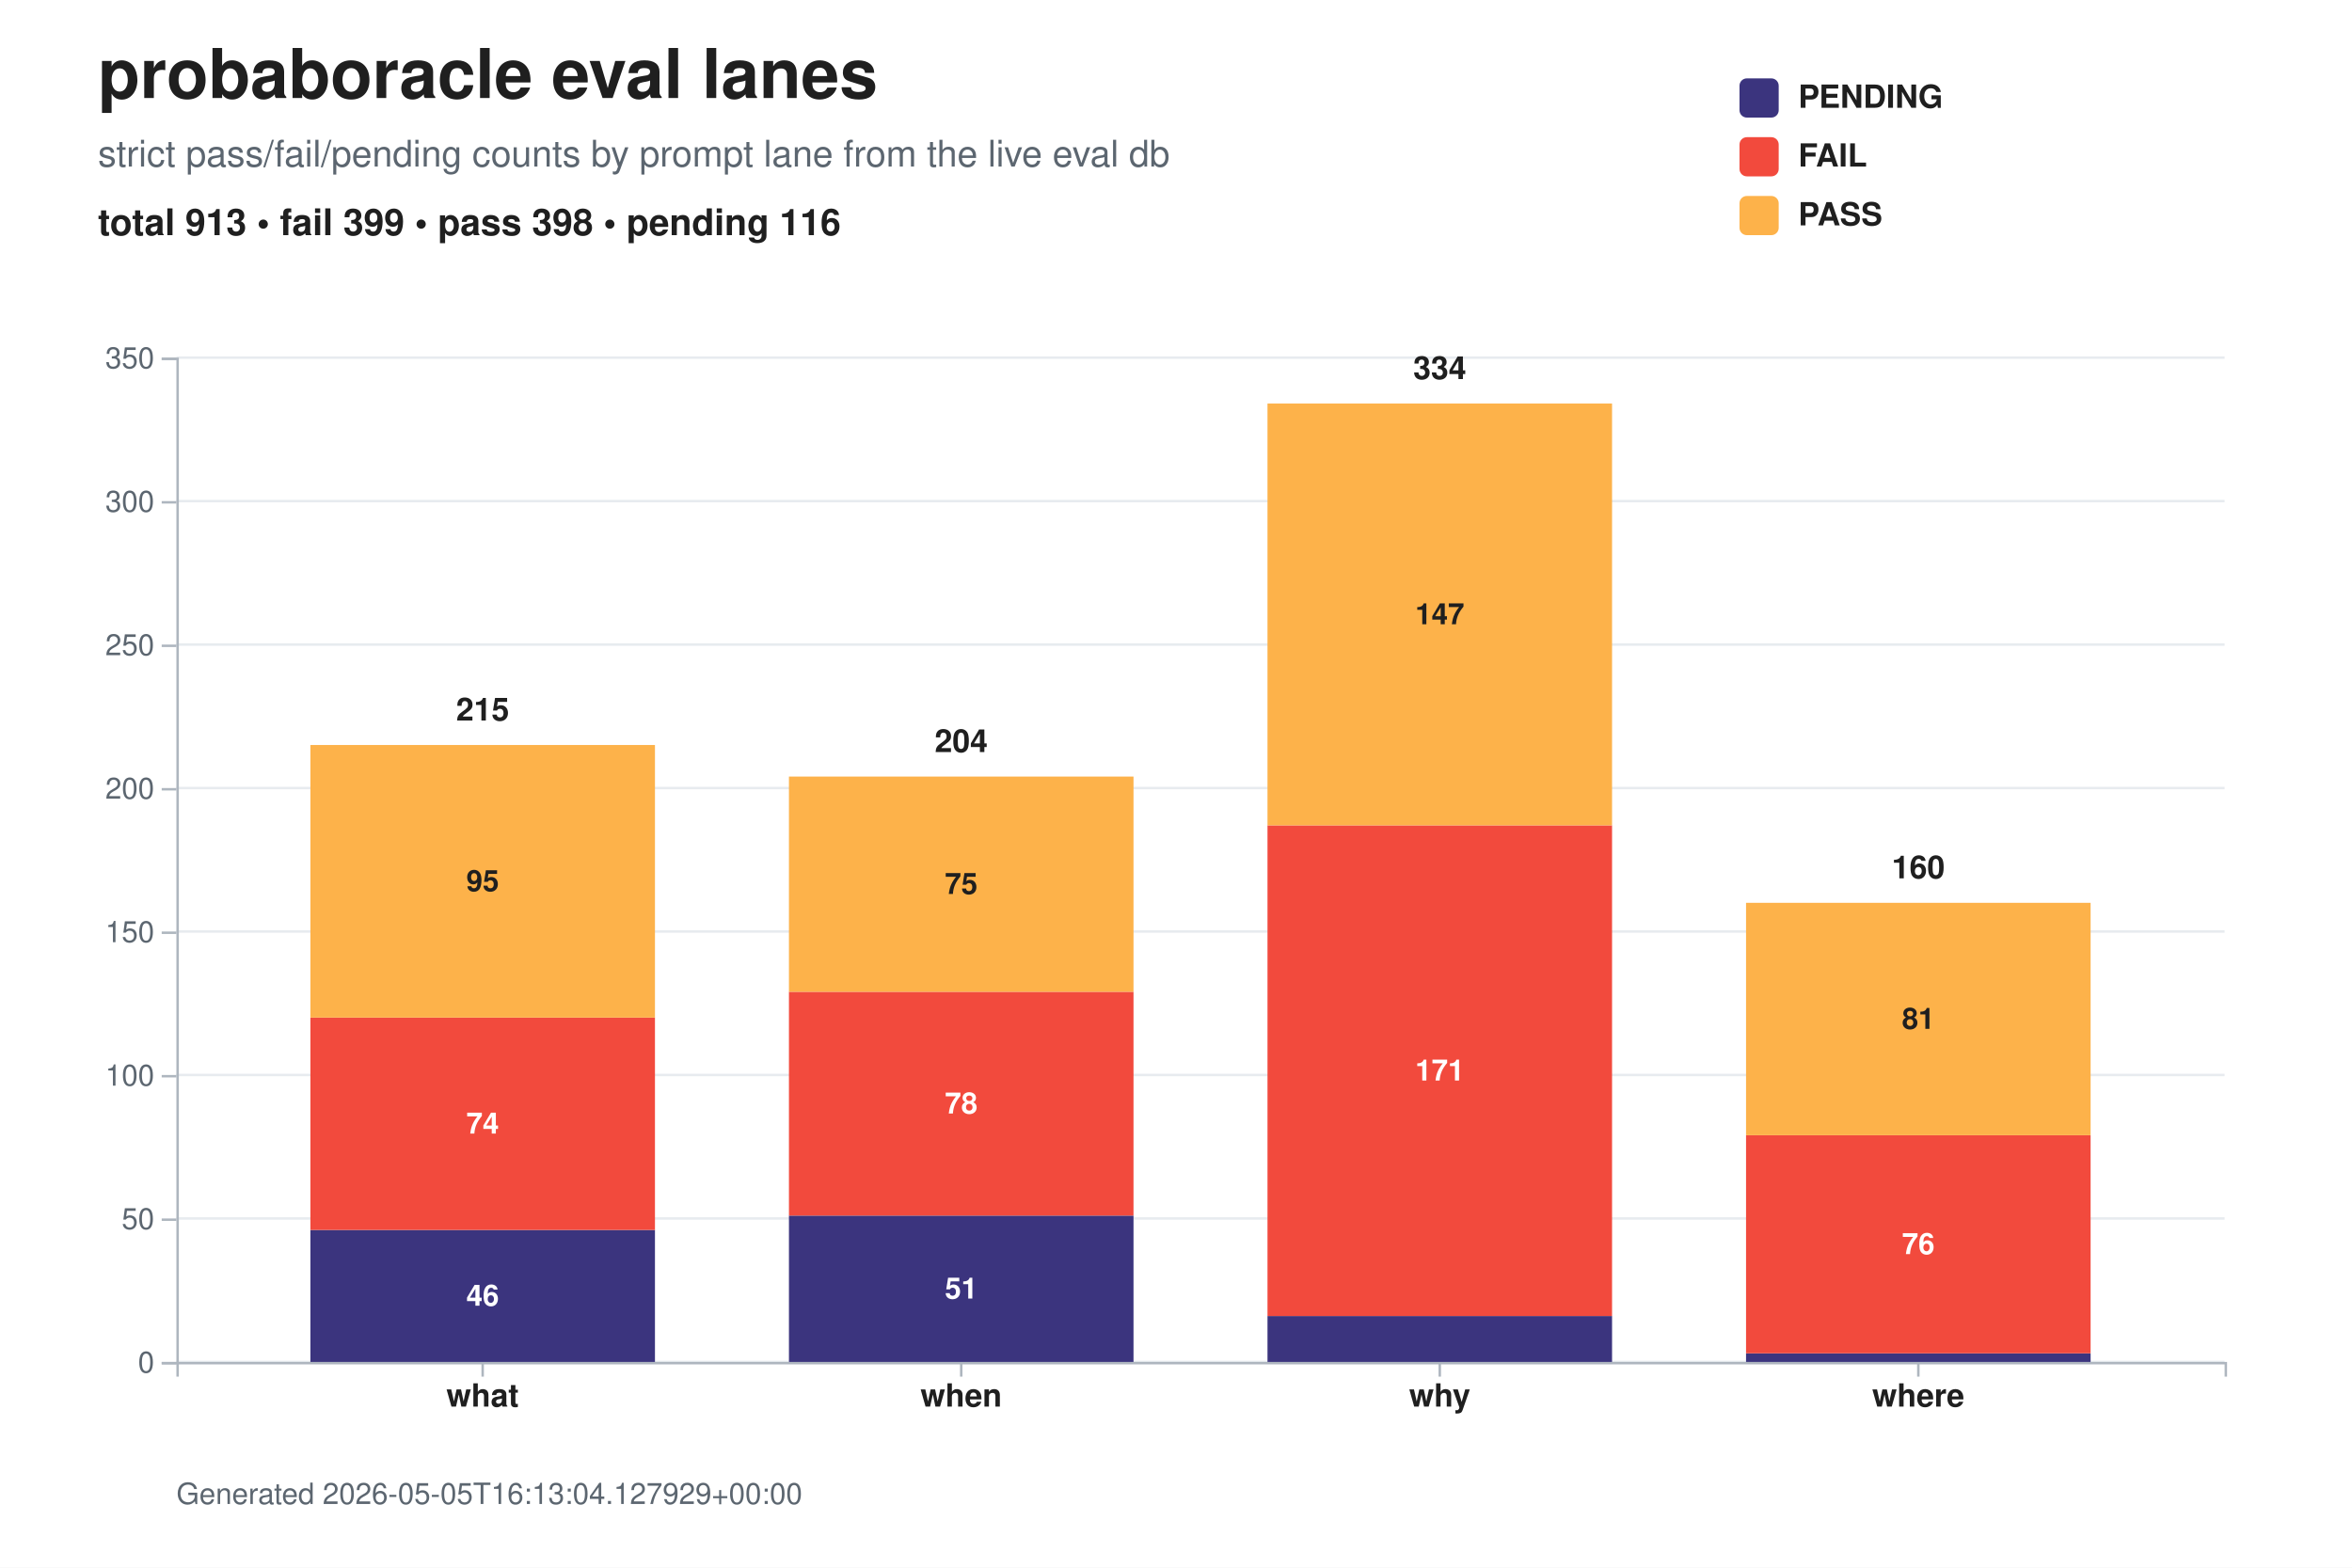
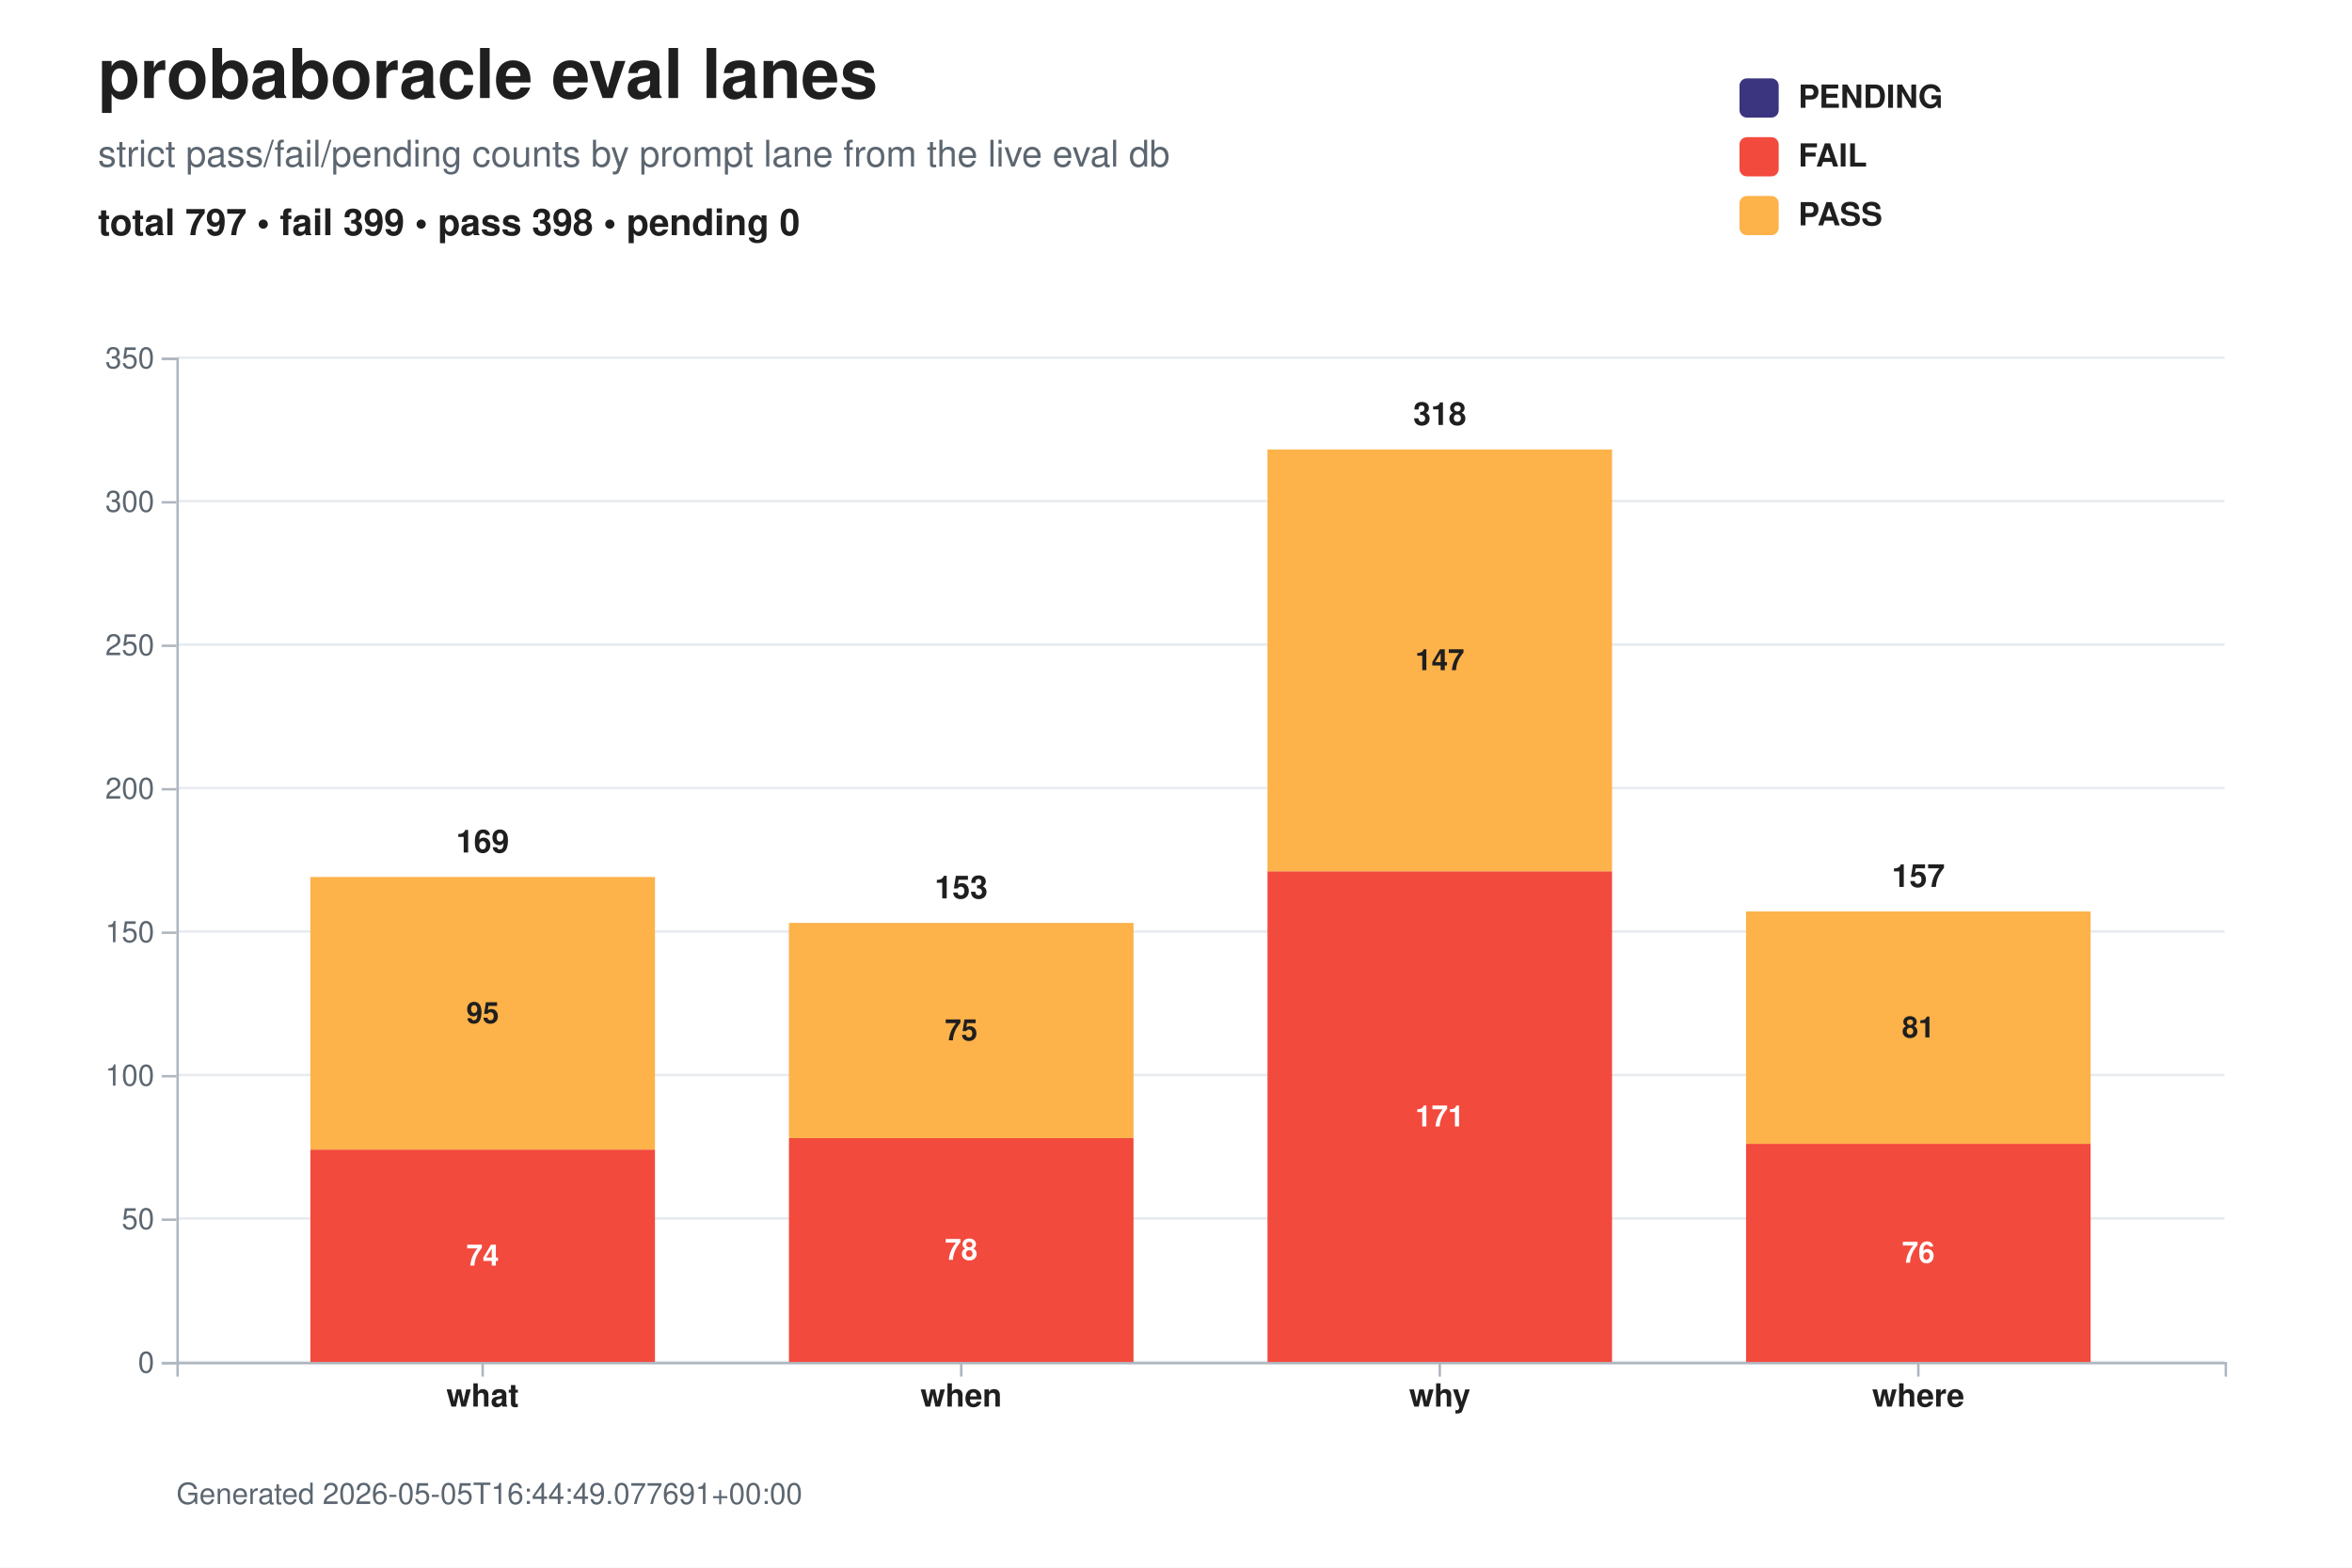
<svg xmlns="http://www.w3.org/2000/svg" width="960" height="640" viewBox="0 0 960 640" role="img" aria-label="Probaboracle pass fail pending stacked bar chart">
  <rect width="960" height="640" fill="#FFFFFF" />
  <text x="40" y="40" fill="#1F1F1F" font-family="Helvetica, Arial, sans-serif" font-size="28" font-weight="700">probaboracle eval lanes</text>
  <text x="40" y="68" fill="#5C6670" font-family="Helvetica, Arial, sans-serif" font-size="15">strict pass/fail/pending counts by prompt lane from the live eval db</text>
-   <text x="40" y="96" fill="#1F1F1F" font-family="Helvetica, Arial, sans-serif" font-size="15" font-weight="600">total 913 • fail 399 • pass 398 • pending 116</text>
+   <text x="40" y="96" fill="#1F1F1F" font-family="Helvetica, Arial, sans-serif" font-size="15" font-weight="600">total 797 • fail 399 • pass 398 • pending 0</text>
  <g transform="translate(710, 32)">
    <g transform="translate(0, 0)">
      <rect width="16" height="16" rx="3" fill="#3B347E" />
      <text x="24" y="12" fill="#1F1F1F" font-family="Helvetica, Arial, sans-serif" font-size="13" font-weight="600">PENDING</text>
    </g>
    <g transform="translate(0, 24)">
      <rect width="16" height="16" rx="3" fill="#F24A3D" />
      <text x="24" y="12" fill="#1F1F1F" font-family="Helvetica, Arial, sans-serif" font-size="13" font-weight="600">FAIL</text>
    </g>
    <g transform="translate(0, 48)">
      <rect width="16" height="16" rx="3" fill="#FDB24A" />
      <text x="24" y="12" fill="#1F1F1F" font-family="Helvetica, Arial, sans-serif" font-size="13" font-weight="600">PASS</text>
    </g>
  </g>
  <g transform="translate(72, 146)">
    <g>
      <line x1="0" x2="836" y1="410" y2="410" stroke="#E7EBEF" stroke-width="1" />
      <line x1="0" x2="836" y1="351.429" y2="351.429" stroke="#E7EBEF" stroke-width="1" />
      <line x1="0" x2="836" y1="292.857" y2="292.857" stroke="#E7EBEF" stroke-width="1" />
      <line x1="0" x2="836" y1="234.286" y2="234.286" stroke="#E7EBEF" stroke-width="1" />
      <line x1="0" x2="836" y1="175.714" y2="175.714" stroke="#E7EBEF" stroke-width="1" />
      <line x1="0" x2="836" y1="117.143" y2="117.143" stroke="#E7EBEF" stroke-width="1" />
      <line x1="0" x2="836" y1="58.571" y2="58.571" stroke="#E7EBEF" stroke-width="1" />
      <line x1="0" x2="836" y1="0" y2="0" stroke="#E7EBEF" stroke-width="1" />
    </g>
    <g transform="translate(0, 410)" fill="none" font-size="10" font-family="sans-serif" text-anchor="middle">
      <path class="domain" stroke="#AEB6BF" d="M0.5,6V0.5H836.5V6" />
      <g class="tick" opacity="1" transform="translate(125.0093,0)">
        <line stroke="#AEB6BF" y2="6" />
        <text fill="#1F1F1F" y="9" dy="0.71em" font-family="Helvetica, Arial, sans-serif" font-size="13" font-weight="600">what</text>
      </g>
      <g class="tick" opacity="1" transform="translate(320.3364,0)">
        <line stroke="#AEB6BF" y2="6" />
        <text fill="#1F1F1F" y="9" dy="0.71em" font-family="Helvetica, Arial, sans-serif" font-size="13" font-weight="600">when</text>
      </g>
      <g class="tick" opacity="1" transform="translate(515.6636,0)">
        <line stroke="#AEB6BF" y2="6" />
        <text fill="#1F1F1F" y="9" dy="0.71em" font-family="Helvetica, Arial, sans-serif" font-size="13" font-weight="600">why</text>
      </g>
      <g class="tick" opacity="1" transform="translate(710.9907,0)">
        <line stroke="#AEB6BF" y2="6" />
        <text fill="#1F1F1F" y="9" dy="0.71em" font-family="Helvetica, Arial, sans-serif" font-size="13" font-weight="600">where</text>
      </g>
    </g>
    <g fill="none" font-size="10" font-family="sans-serif" text-anchor="end">
      <path class="domain" stroke="#AEB6BF" d="M-6,410.5H0.5V0.5H-6" />
      <g class="tick" opacity="1" transform="translate(0,410.5)">
        <line stroke="#AEB6BF" x2="-6" />
        <text fill="#5C6670" x="-9" dy="0.32em" font-family="Helvetica, Arial, sans-serif" font-size="12">0</text>
      </g>
      <g class="tick" opacity="1" transform="translate(0,351.9286)">
        <line stroke="#AEB6BF" x2="-6" />
        <text fill="#5C6670" x="-9" dy="0.32em" font-family="Helvetica, Arial, sans-serif" font-size="12">50</text>
      </g>
      <g class="tick" opacity="1" transform="translate(0,293.3571)">
        <line stroke="#AEB6BF" x2="-6" />
        <text fill="#5C6670" x="-9" dy="0.32em" font-family="Helvetica, Arial, sans-serif" font-size="12">100</text>
      </g>
      <g class="tick" opacity="1" transform="translate(0,234.7857)">
        <line stroke="#AEB6BF" x2="-6" />
        <text fill="#5C6670" x="-9" dy="0.32em" font-family="Helvetica, Arial, sans-serif" font-size="12">150</text>
      </g>
      <g class="tick" opacity="1" transform="translate(0,176.2143)">
        <line stroke="#AEB6BF" x2="-6" />
        <text fill="#5C6670" x="-9" dy="0.32em" font-family="Helvetica, Arial, sans-serif" font-size="12">200</text>
      </g>
      <g class="tick" opacity="1" transform="translate(0,117.6429)">
        <line stroke="#AEB6BF" x2="-6" />
        <text fill="#5C6670" x="-9" dy="0.32em" font-family="Helvetica, Arial, sans-serif" font-size="12">250</text>
      </g>
      <g class="tick" opacity="1" transform="translate(0,59.07143)">
        <line stroke="#AEB6BF" x2="-6" />
        <text fill="#5C6670" x="-9" dy="0.32em" font-family="Helvetica, Arial, sans-serif" font-size="12">300</text>
      </g>
      <g class="tick" opacity="1" transform="translate(0,0.5)">
        <line stroke="#AEB6BF" x2="-6" />
        <text fill="#5C6670" x="-9" dy="0.32em" font-family="Helvetica, Arial, sans-serif" font-size="12">350</text>
      </g>
    </g>
    <g>
      <g fill="#3B347E">
-         <rect x="54.692" y="356.114" width="140.636" height="53.886" />
-         <rect x="250.019" y="350.257" width="140.636" height="59.743" />
-         <rect x="445.346" y="391.257" width="140.636" height="18.743" />
-         <rect x="640.673" y="406.486" width="140.636" height="3.514" />
+         <rect x="54.692" y="410" width="140.636" height="0" />
+         <rect x="250.019" y="410" width="140.636" height="0" />
+         <rect x="445.346" y="410" width="140.636" height="0" />
+         <rect x="640.673" y="410" width="140.636" height="0" />
      </g>
      <g fill="#F24A3D">
-         <rect x="54.692" y="269.429" width="140.636" height="86.686" />
-         <rect x="250.019" y="258.886" width="140.636" height="91.371" />
-         <rect x="445.346" y="190.943" width="140.636" height="200.314" />
-         <rect x="640.673" y="317.457" width="140.636" height="89.029" />
+         <rect x="54.692" y="323.314" width="140.636" height="86.686" />
+         <rect x="250.019" y="318.629" width="140.636" height="91.371" />
+         <rect x="445.346" y="209.686" width="140.636" height="200.314" />
+         <rect x="640.673" y="320.971" width="140.636" height="89.029" />
      </g>
      <g fill="#FDB24A">
-         <rect x="54.692" y="158.143" width="140.636" height="111.286" />
-         <rect x="250.019" y="171.029" width="140.636" height="87.857" />
-         <rect x="445.346" y="18.743" width="140.636" height="172.2" />
-         <rect x="640.673" y="222.571" width="140.636" height="94.886" />
+         <rect x="54.692" y="212.029" width="140.636" height="111.286" />
+         <rect x="250.019" y="230.771" width="140.636" height="87.857" />
+         <rect x="445.346" y="37.486" width="140.636" height="172.2" />
+         <rect x="640.673" y="226.086" width="140.636" height="94.886" />
      </g>
    </g>
    <g>
-       <text x="125.009" y="387.057" text-anchor="middle" fill="#FFFFFF" font-family="Helvetica, Arial, sans-serif" font-size="12" font-weight="700">46</text>
-       <text x="320.336" y="384.129" text-anchor="middle" fill="#FFFFFF" font-family="Helvetica, Arial, sans-serif" font-size="12" font-weight="700">51</text>
+       <text />
+       <text />
      <text />
      <text />
    </g>
    <g>
-       <text x="125.009" y="316.771" text-anchor="middle" fill="#FFFFFF" font-family="Helvetica, Arial, sans-serif" font-size="12" font-weight="700">74</text>
-       <text x="320.336" y="308.571" text-anchor="middle" fill="#FFFFFF" font-family="Helvetica, Arial, sans-serif" font-size="12" font-weight="700">78</text>
-       <text x="515.664" y="295.1" text-anchor="middle" fill="#FFFFFF" font-family="Helvetica, Arial, sans-serif" font-size="12" font-weight="700">171</text>
-       <text x="710.991" y="365.971" text-anchor="middle" fill="#FFFFFF" font-family="Helvetica, Arial, sans-serif" font-size="12" font-weight="700">76</text>
+       <text x="125.009" y="370.657" text-anchor="middle" fill="#FFFFFF" font-family="Helvetica, Arial, sans-serif" font-size="12" font-weight="700">74</text>
+       <text x="320.336" y="368.314" text-anchor="middle" fill="#FFFFFF" font-family="Helvetica, Arial, sans-serif" font-size="12" font-weight="700">78</text>
+       <text x="515.664" y="313.843" text-anchor="middle" fill="#FFFFFF" font-family="Helvetica, Arial, sans-serif" font-size="12" font-weight="700">171</text>
+       <text x="710.991" y="369.486" text-anchor="middle" fill="#FFFFFF" font-family="Helvetica, Arial, sans-serif" font-size="12" font-weight="700">76</text>
    </g>
    <g>
-       <text x="125.009" y="217.786" text-anchor="middle" fill="#1F1F1F" font-family="Helvetica, Arial, sans-serif" font-size="12" font-weight="700">95</text>
-       <text x="320.336" y="218.957" text-anchor="middle" fill="#1F1F1F" font-family="Helvetica, Arial, sans-serif" font-size="12" font-weight="700">75</text>
-       <text x="515.664" y="108.843" text-anchor="middle" fill="#1F1F1F" font-family="Helvetica, Arial, sans-serif" font-size="12" font-weight="700">147</text>
-       <text x="710.991" y="274.014" text-anchor="middle" fill="#1F1F1F" font-family="Helvetica, Arial, sans-serif" font-size="12" font-weight="700">81</text>
+       <text x="125.009" y="271.671" text-anchor="middle" fill="#1F1F1F" font-family="Helvetica, Arial, sans-serif" font-size="12" font-weight="700">95</text>
+       <text x="320.336" y="278.7" text-anchor="middle" fill="#1F1F1F" font-family="Helvetica, Arial, sans-serif" font-size="12" font-weight="700">75</text>
+       <text x="515.664" y="127.586" text-anchor="middle" fill="#1F1F1F" font-family="Helvetica, Arial, sans-serif" font-size="12" font-weight="700">147</text>
+       <text x="710.991" y="277.529" text-anchor="middle" fill="#1F1F1F" font-family="Helvetica, Arial, sans-serif" font-size="12" font-weight="700">81</text>
    </g>
    <g>
-       <text x="125.009" y="148.143" text-anchor="middle" fill="#1F1F1F" font-family="Helvetica, Arial, sans-serif" font-size="13" font-weight="700">215</text>
-       <text x="320.336" y="161.029" text-anchor="middle" fill="#1F1F1F" font-family="Helvetica, Arial, sans-serif" font-size="13" font-weight="700">204</text>
-       <text x="515.664" y="8.743" text-anchor="middle" fill="#1F1F1F" font-family="Helvetica, Arial, sans-serif" font-size="13" font-weight="700">334</text>
-       <text x="710.991" y="212.571" text-anchor="middle" fill="#1F1F1F" font-family="Helvetica, Arial, sans-serif" font-size="13" font-weight="700">160</text>
+       <text x="125.009" y="202.029" text-anchor="middle" fill="#1F1F1F" font-family="Helvetica, Arial, sans-serif" font-size="13" font-weight="700">169</text>
+       <text x="320.336" y="220.771" text-anchor="middle" fill="#1F1F1F" font-family="Helvetica, Arial, sans-serif" font-size="13" font-weight="700">153</text>
+       <text x="515.664" y="27.486" text-anchor="middle" fill="#1F1F1F" font-family="Helvetica, Arial, sans-serif" font-size="13" font-weight="700">318</text>
+       <text x="710.991" y="216.086" text-anchor="middle" fill="#1F1F1F" font-family="Helvetica, Arial, sans-serif" font-size="13" font-weight="700">157</text>
    </g>
  </g>
-   <text x="72" y="614" fill="#5C6670" font-family="Helvetica, Arial, sans-serif" font-size="12">Generated 2026-05-05T16:13:04.127929+00:00</text>
+   <text x="72" y="614" fill="#5C6670" font-family="Helvetica, Arial, sans-serif" font-size="12">Generated 2026-05-05T16:44:49.077691+00:00</text>
</svg>
